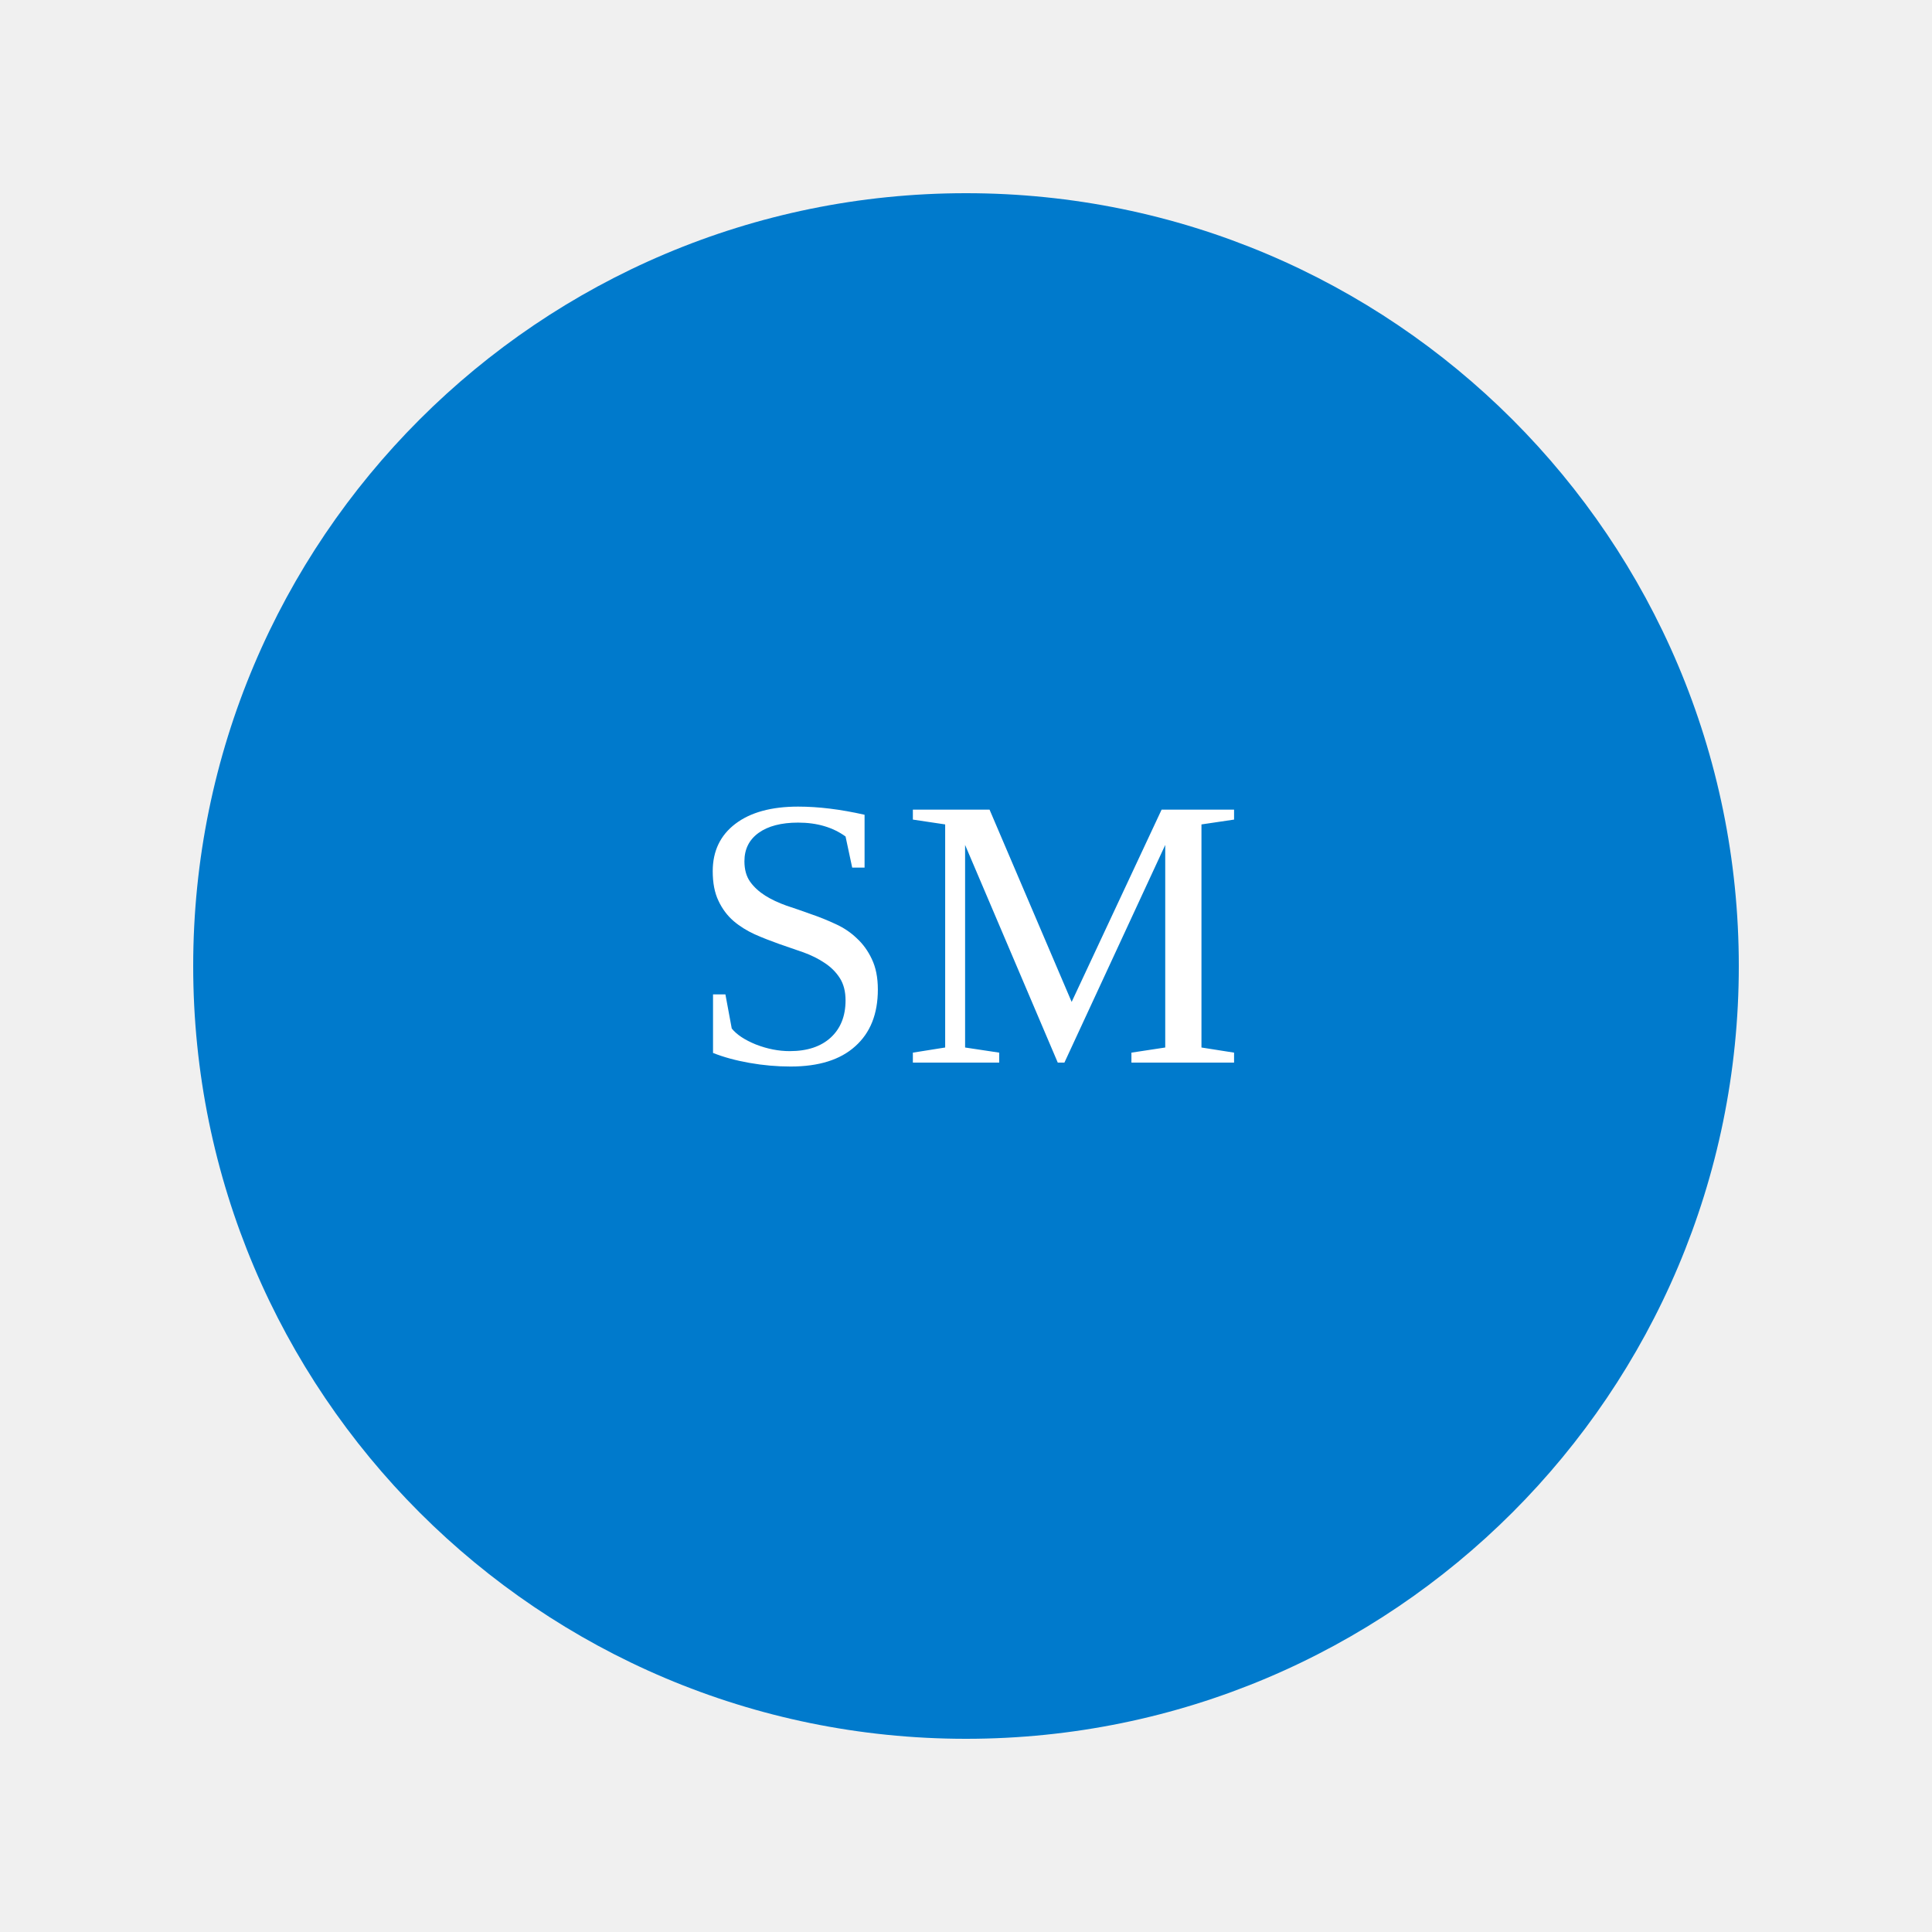
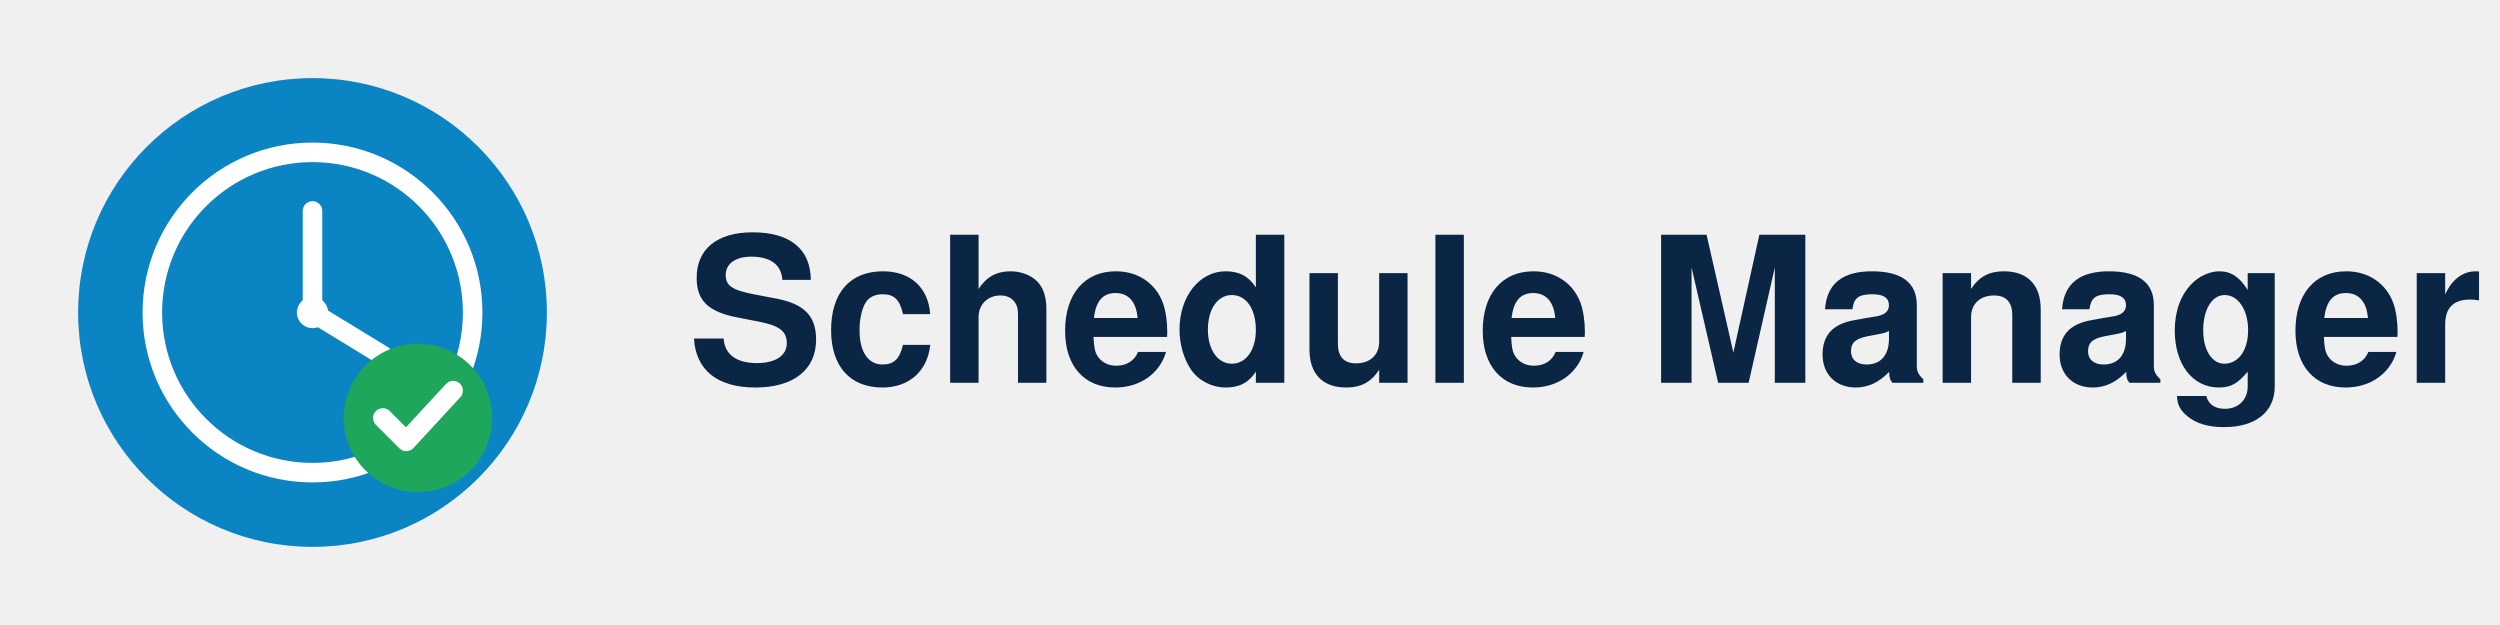
- <svg xmlns="http://www.w3.org/2000/svg" viewBox="0 0 100 100">
-   <circle cx="50" cy="50" r="40" fill="#007acc" />
-   <text x="50" y="55" text-anchor="middle" fill="white" font-size="20">SM</text>
+ <svg xmlns="http://www.w3.org/2000/svg" viewBox="0 0 640 160">
+   <g transform="translate(16,16) scale(0.5)">
+     <circle cx="128" cy="128" r="120" fill="#0B84C4" />
+     <circle cx="128" cy="128" r="82" fill="none" stroke="#FFFFFF" stroke-width="10" />
+     <line x1="128" y1="128" x2="128" y2="76" stroke="#FFFFFF" stroke-width="10" stroke-linecap="round" />
+     <line x1="128" y1="128" x2="164" y2="150" stroke="#FFFFFF" stroke-width="10" stroke-linecap="round" />
+     <circle cx="128" cy="128" r="8" fill="#FFFFFF" />
+     <circle cx="182" cy="182" r="38" fill="#1EA65C" />
+     <path d="M164 182 L176 194 L200 168" fill="none" stroke="#FFFFFF" stroke-width="10" stroke-linecap="round" stroke-linejoin="round" />
+   </g>
+   <text x="176" y="98" font-family="'Segoe UI', Helvetica, Arial, sans-serif" font-size="52" font-weight="600" fill="#0B2545">Schedule Manager</text>
</svg>
